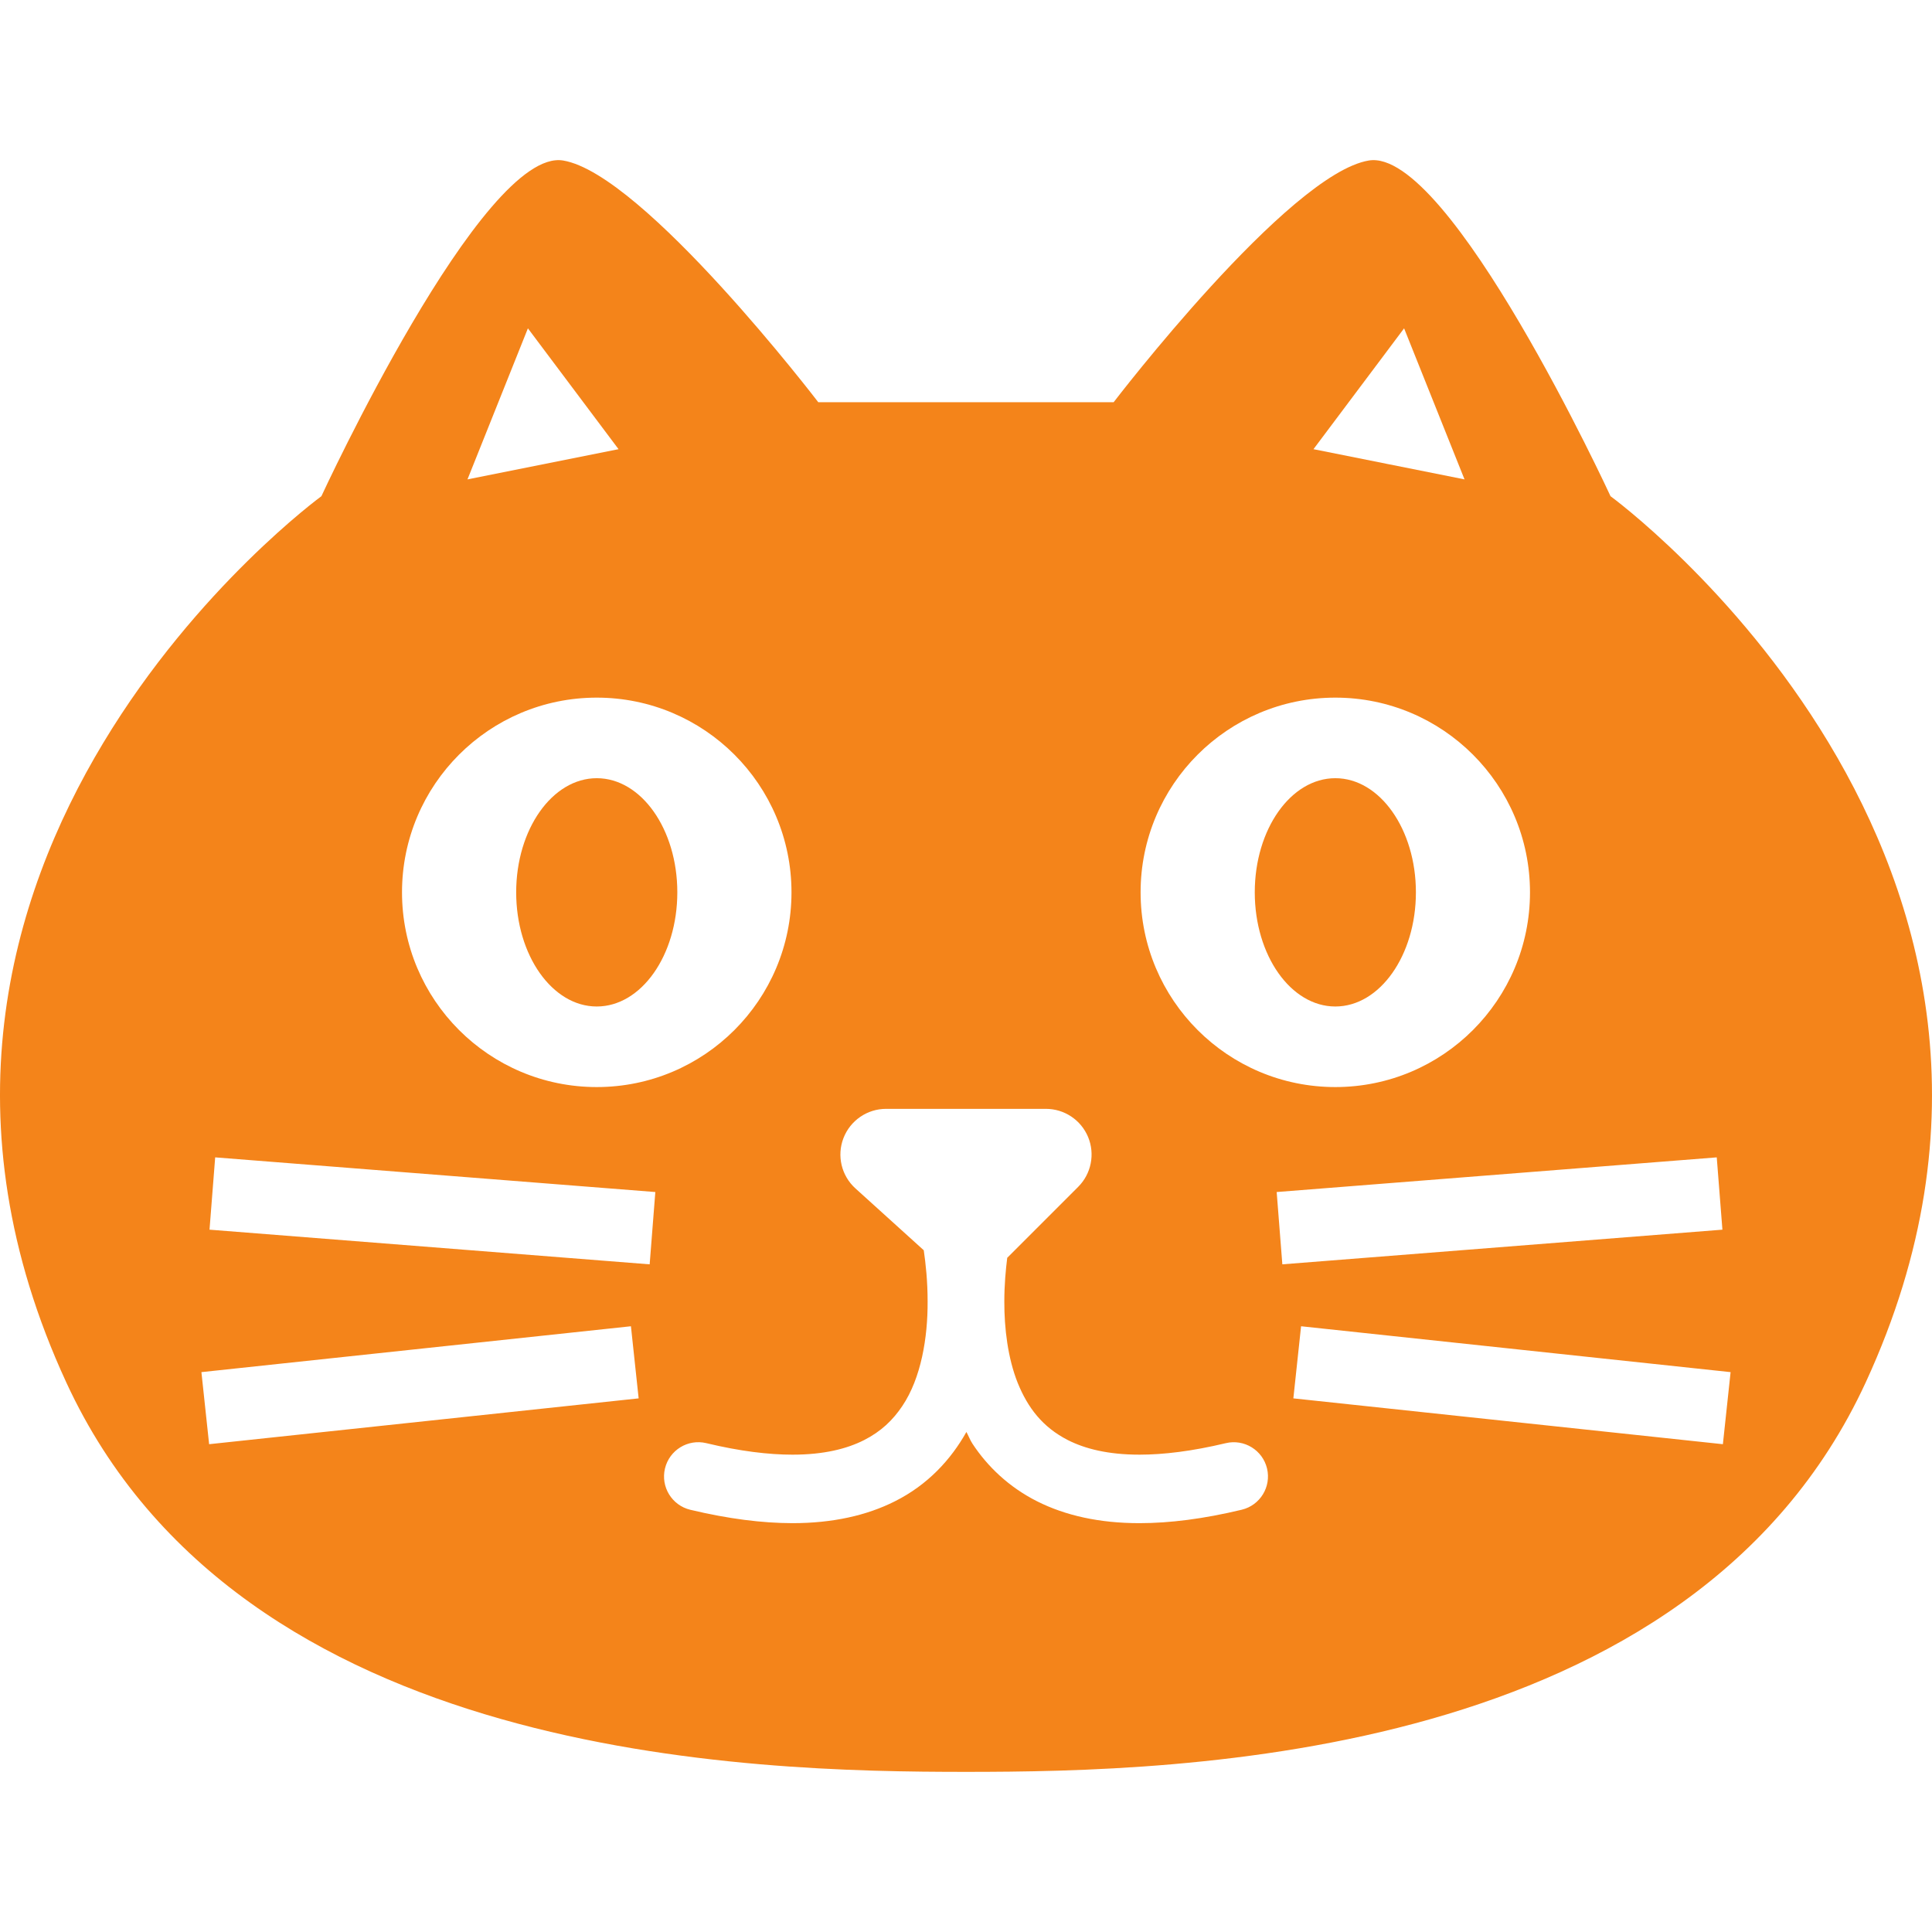
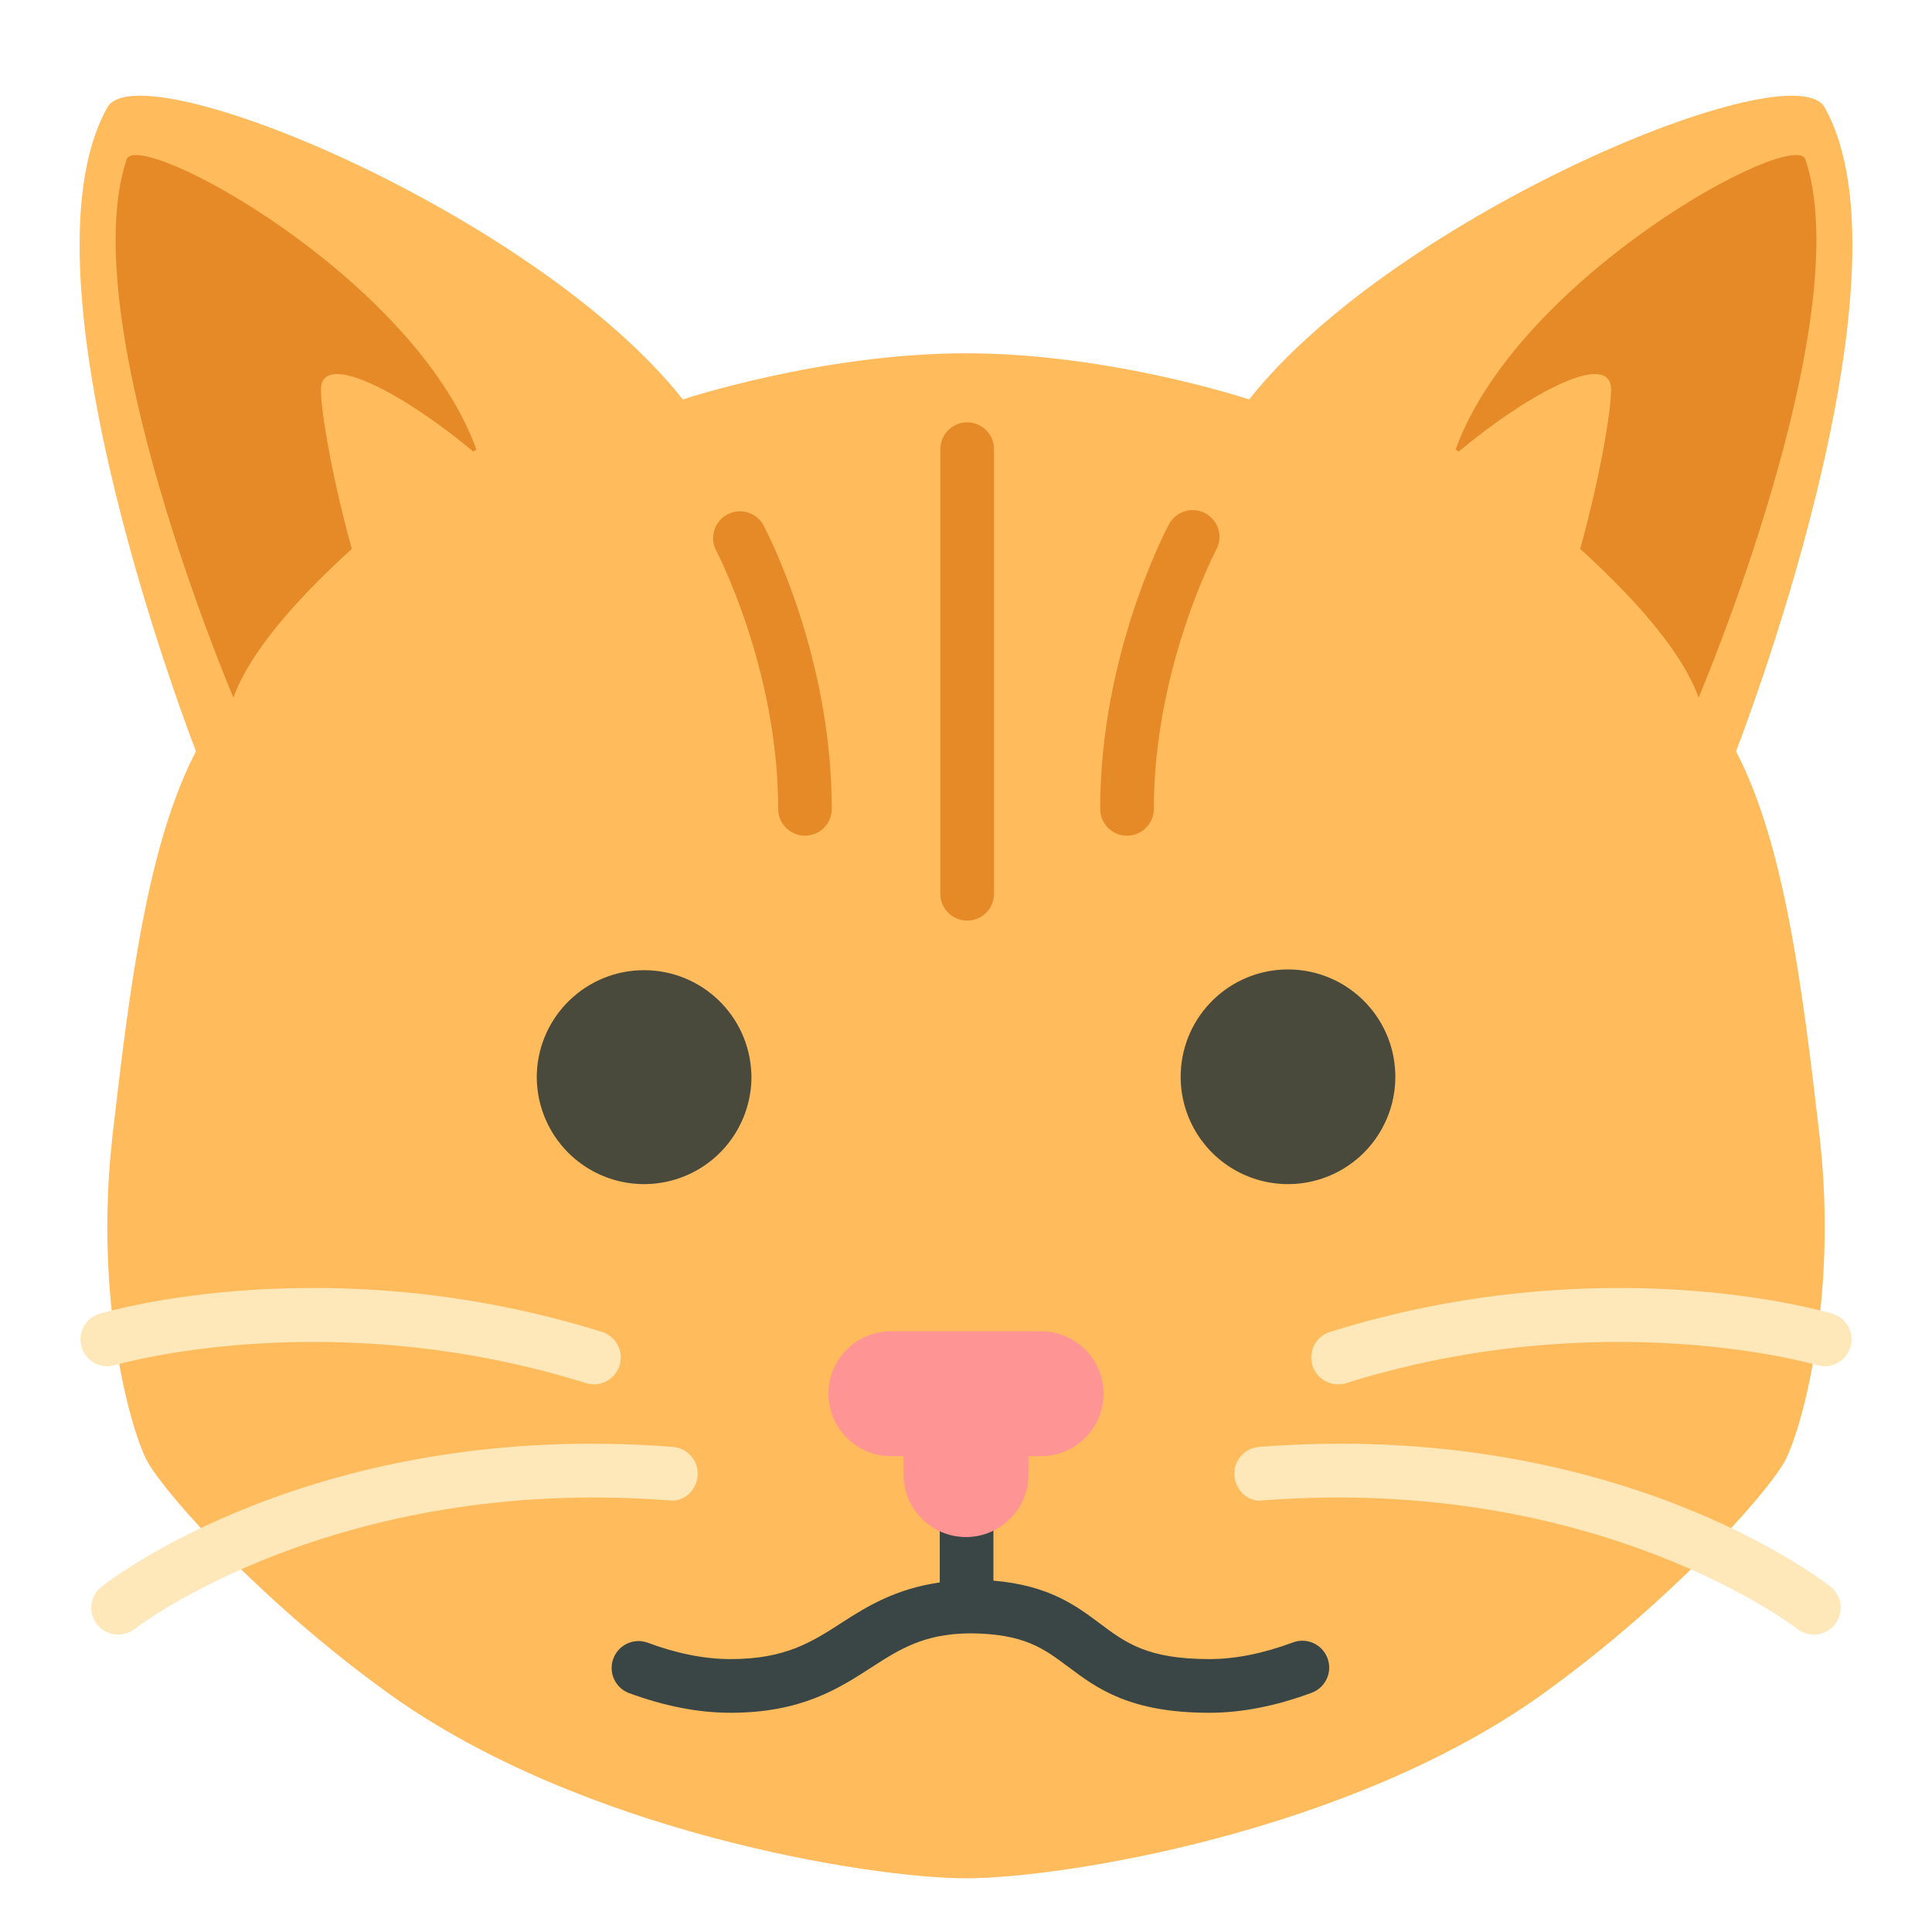
- <svg xmlns="http://www.w3.org/2000/svg" height="64px" width="64px" version="1.1" id="_x32_" viewBox="0 0 512 512" xml:space="preserve" fill="#000000">
+ <svg xmlns="http://www.w3.org/2000/svg" width="64px" height="64px" viewBox="0 0 36 36" aria-hidden="true" role="img" class="iconify iconify--twemoji" preserveAspectRatio="xMidYMid meet" fill="#000000">
  <g id="SVGRepo_bgCarrier" stroke-width="0" />
  <g id="SVGRepo_tracerCarrier" stroke-linecap="round" stroke-linejoin="round" />
  <g id="SVGRepo_iconCarrier">
-     <style type="text/css"> .st0{fill:#f4841a;} </style>
-     <g>
-       <path class="st0" d="M158.145,266.731c11.802,0,21.352-13.543,21.352-30.256c0-16.702-9.55-30.245-21.352-30.245 c-11.781,0-21.352,13.543-21.352,30.245C136.793,253.188,146.364,266.731,158.145,266.731z" />
-       <path class="st0" d="M353.878,266.731c11.781,0,21.352-13.543,21.352-30.256c0-16.702-9.571-30.245-21.352-30.245 c-11.802,0-21.352,13.543-21.352,30.245C332.526,253.188,342.076,266.731,353.878,266.731z" />
-       <path class="st0" d="M426.806,131.499c0,0-42.704-92.518-64.056-88.963c-21.352,3.555-67.622,64.056-67.622,64.056H255.99h-39.138 c0,0-46.27-60.501-67.622-64.056c-21.352-3.555-64.056,88.963-64.056,88.963s-131.656,96.084-67.6,234.872 C63.823,466.593,199.066,469.564,255.99,469.564c56.946,0,192.168-2.971,238.437-103.194 C558.484,227.582,426.806,131.499,426.806,131.499z M372.102,87.012l16.014,40.035l-40.035-8.007L372.102,87.012z M353.878,184.879 c28.482,0,51.586,23.104,51.586,51.597c0,28.504-23.104,51.608-51.586,51.608c-28.504,0-51.608-23.104-51.608-51.608 C302.271,207.982,325.375,184.879,353.878,184.879z M139.9,87.012l24.021,32.028l-40.035,8.007L139.9,87.012z M158.145,184.879 c28.504,0,51.608,23.104,51.608,51.597c0,28.504-23.104,51.608-51.608,51.608c-28.504,0-51.608-23.104-51.608-51.608 C106.537,207.982,129.641,184.879,158.145,184.879z M55.42,382.728l-2.043-19.099l113.828-12.157l2.043,19.11L55.42,382.728z M172.168,335.062l-116.644-9.186l1.501-19.162l116.644,9.186L172.168,335.062z M329.055,400.098 c-10.082,2.418-19.048,3.555-27.066,3.555c-10.634,0.011-19.683-2.032-27.138-5.786c-7.454-3.754-13.157-9.216-17.139-15.274 c-0.658-1.011-1.032-2.074-1.606-3.107c-4.087,7.288-10.218,14.002-18.964,18.381c-7.454,3.754-16.504,5.786-27.128,5.786 c-8.028-0.01-16.984-1.137-27.076-3.545c-4.87-1.167-7.882-6.067-6.714-10.937c1.167-4.879,6.067-7.892,10.946-6.724 c8.966,2.158,16.546,3.054,22.844,3.054c8.361,0,14.429-1.564,18.954-3.848c4.525-2.293,7.673-5.327,10.165-9.06 c4.974-7.381,6.746-18.151,6.694-27.639c0.011-5.4-0.511-10.134-1.022-13.626l-18.11-16.39c-3.712-3.357-4.973-8.653-3.17-13.324 c1.804-4.671,6.287-7.757,11.291-7.757h42.36c4.9,0,9.31,2.951,11.187,7.475c1.866,4.514,0.834,9.727-2.627,13.188l-18.809,18.809 c-0.406,3.253-0.771,7.163-0.771,11.604c-0.021,7.089,0.928,14.982,3.544,21.54c2.68,6.61,6.59,11.74,13.325,15.179 c4.524,2.284,10.592,3.848,18.964,3.848c6.298,0,13.867-0.897,22.854-3.045c4.868-1.167,9.769,1.835,10.937,6.714 C336.937,394.04,333.934,398.93,329.055,400.098z M338.333,315.9l116.623-9.186l1.501,19.162l-116.623,9.186L338.333,315.9z M456.582,382.728l-113.828-12.146l2.044-19.11l113.828,12.157L456.582,382.728z" />
-     </g>
+     <path fill="#ffbb5c" d="M32.348 13.999s3.445-8.812 1.651-11.998c-.604-1.073-8 1.998-10.723 5.442c0 0-2.586-.86-5.276-.86s-5.276.86-5.276.86C10.001 3.999 2.605.928 2.001 2.001C.207 5.187 3.652 13.999 3.652 13.999c-.897 1.722-1.233 4.345-1.555 7.16c-.354 3.086.35 5.546.658 6.089c.35.617 2.123 2.605 4.484 4.306c3.587 2.583 8.967 3.445 10.761 3.445s7.174-.861 10.761-3.445c2.361-1.701 4.134-3.689 4.484-4.306c.308-.543 1.012-3.003.659-6.089c-.324-2.814-.659-5.438-1.556-7.16z" />
+     <path fill="#e68a28" d="M2.359 2.971c.2-.599 5.348 2.173 6.518 5.404c0 0-3.808 2.624-4.528 4.624c0 0-2.99-7.028-1.99-10.028z" />
+     <path fill="#ffbb5c" d="M5.98 7.261c0-1.414 5.457 2.733 4.457 3.733s-1.255.72-2.255 1.72S5.98 8.261 5.98 7.261z" />
+     <path fill="#e68a28" d="M33.641 2.971c-.2-.599-5.348 2.173-6.518 5.404c0 0 3.808 2.624 4.528 4.624c0 0 2.99-7.028 1.99-10.028z" />
+     <path fill="#ffbb5c" d="M30.02 7.261c0-1.414-5.457 2.733-4.457 3.733s1.255.72 2.255 1.72s2.202-4.453 2.202-5.453z" />
+     <path fill="#494a3b" d="M14.001 20.001a2 2 0 1 1-3.998 0A2 2 0 0 1 14 20zm11.998 0a2 2 0 1 1-3.998 0a2 2 0 0 1 3.998 0z" />
+     <path fill="#FEE7B8" d="M2.201 30.458a.5.5 0 0 1-.31-.892c.162-.127 4.02-3.12 10.648-2.605a.5.5 0 0 1 .46.536c-.021.275-.257.501-.537.46c-6.233-.474-9.915 2.366-9.951 2.395a.516.516 0 0 1-.31.106zm8.868-4.663a.512.512 0 0 1-.149-.022c-4.79-1.497-8.737-.347-8.777-.336a.499.499 0 1 1-.288-.957c.173-.052 4.286-1.247 9.362.338a.5.5 0 0 1-.148.977zm22.73 4.663a.5.5 0 0 0 .31-.892c-.162-.127-4.02-3.12-10.648-2.605a.5.5 0 0 0-.46.536c.022.275.257.501.537.46c6.233-.474 9.915 2.366 9.951 2.395c.093.07.202.106.31.106zm-8.868-4.663c.049 0 .1-.007.149-.022c4.79-1.497 8.737-.347 8.777-.336a.499.499 0 1 0 .288-.957c-.173-.052-4.286-1.247-9.362.338a.5.5 0 0 0 .148.977z" />
+     <path fill="#3a4545" d="M24.736 30.898a.5.5 0 0 0-.643-.294c-.552.206-1.076.311-1.559.311c-1.152 0-1.561-.306-2.033-.659c-.451-.338-.956-.715-1.99-.803v-2.339a.5.5 0 0 0-1 0v2.373c-.81.115-1.346.439-1.816.743c-.568.367-1.059.685-2.083.685c-.482 0-1.006-.104-1.558-.311a.501.501 0 0 0-.35.938c.664.247 1.306.373 1.907.373c1.319 0 2.014-.449 2.627-.845c.524-.339.98-.631 1.848-.635c.992.008 1.358.278 1.815.621c.538.403 1.147.859 2.633.859c.601 0 1.244-.126 1.908-.373a.5.5 0 0 0 .294-.644z" />
+     <path fill="#ff9494" d="M19.4 24.807h-2.8c-.64 0-1.163.523-1.163 1.163c0 .639.523 1.163 1.163 1.163h.237v.345c0 .639.523 1.163 1.163 1.163s1.163-.523 1.163-1.163v-.345h.237c.639 0 1.163-.523 1.163-1.163s-.524-1.163-1.163-1.163z" />
+     <path fill="#e68a28" d="M18.022 17.154a.5.5 0 0 1-.5-.5V8.37a.5.5 0 0 1 1 0v8.284c0 .277-.223.5-.5.5zM21 15.572a.5.5 0 0 1-.5-.5c0-2.882 1.232-5.21 1.285-5.308a.5.5 0 0 1 .881.473c-.012.021-1.166 2.213-1.166 4.835a.5.5 0 0 1-.5.5zm-6 0a.5.5 0 0 1-.5-.5c0-2.623-1.155-4.814-1.167-4.835a.501.501 0 0 1 .881-.473c.053.098 1.285 2.426 1.285 5.308a.499.499 0 0 1-.499.5z" />
  </g>
</svg>
